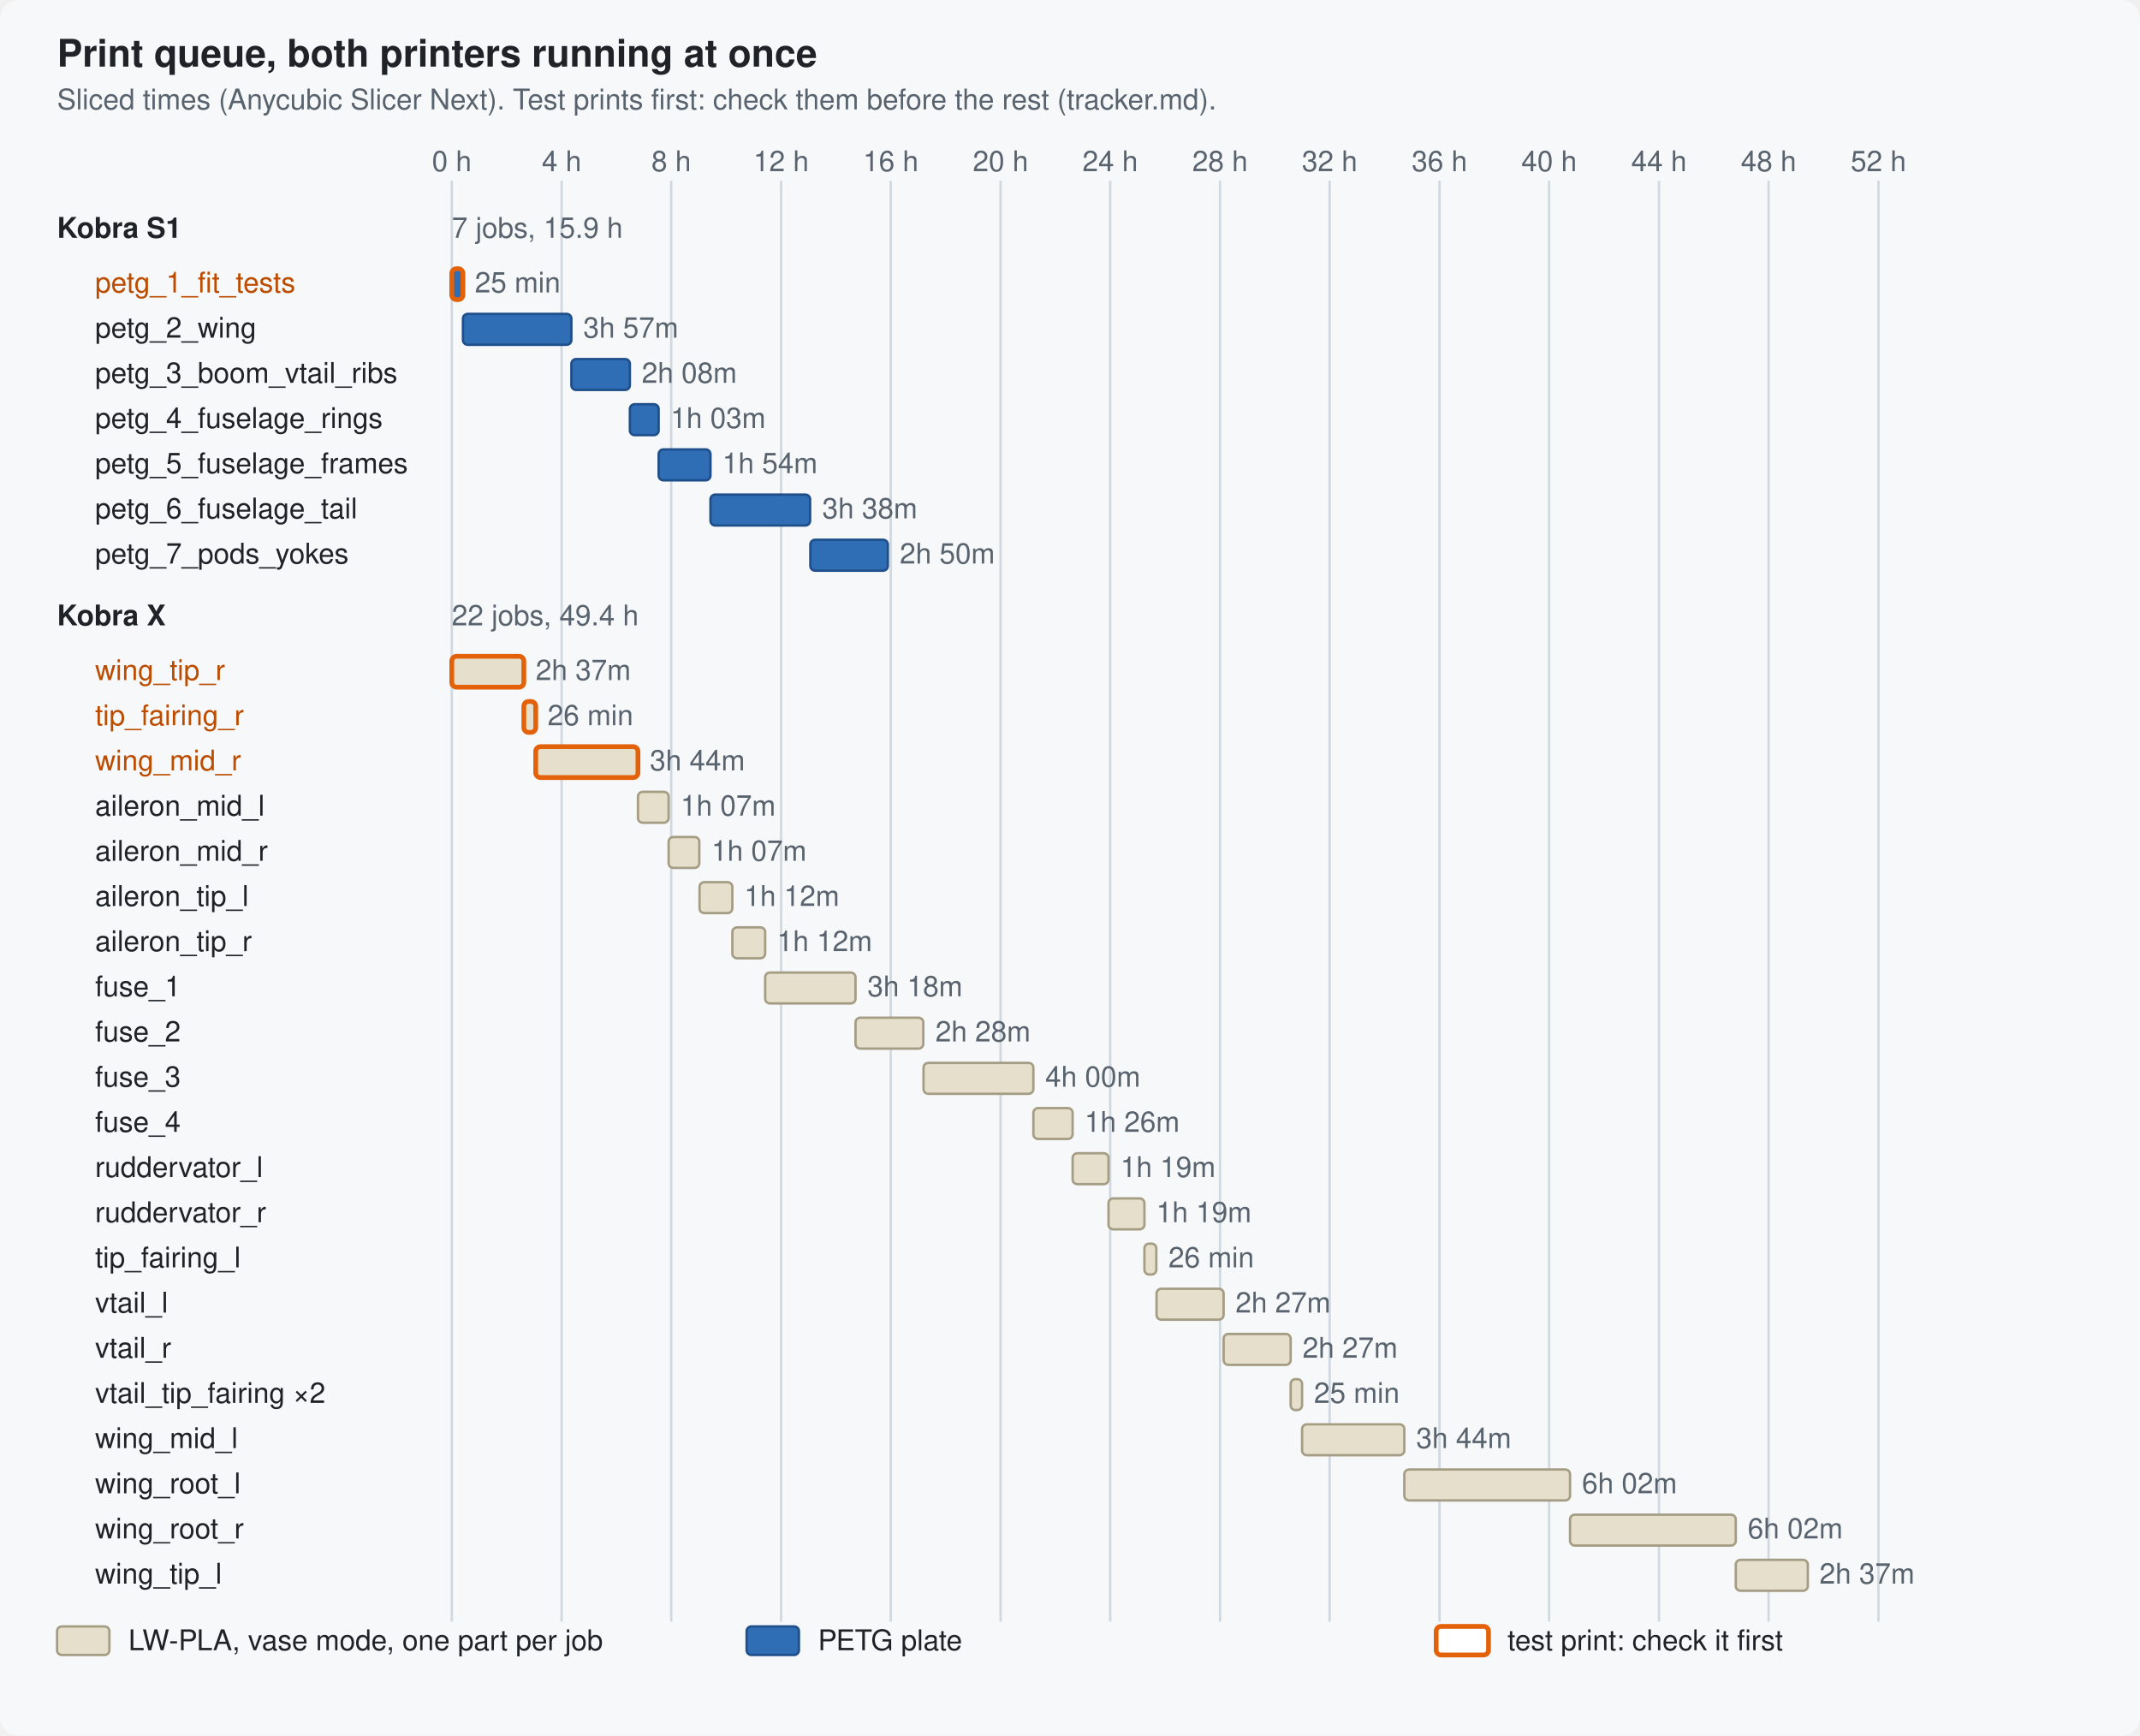
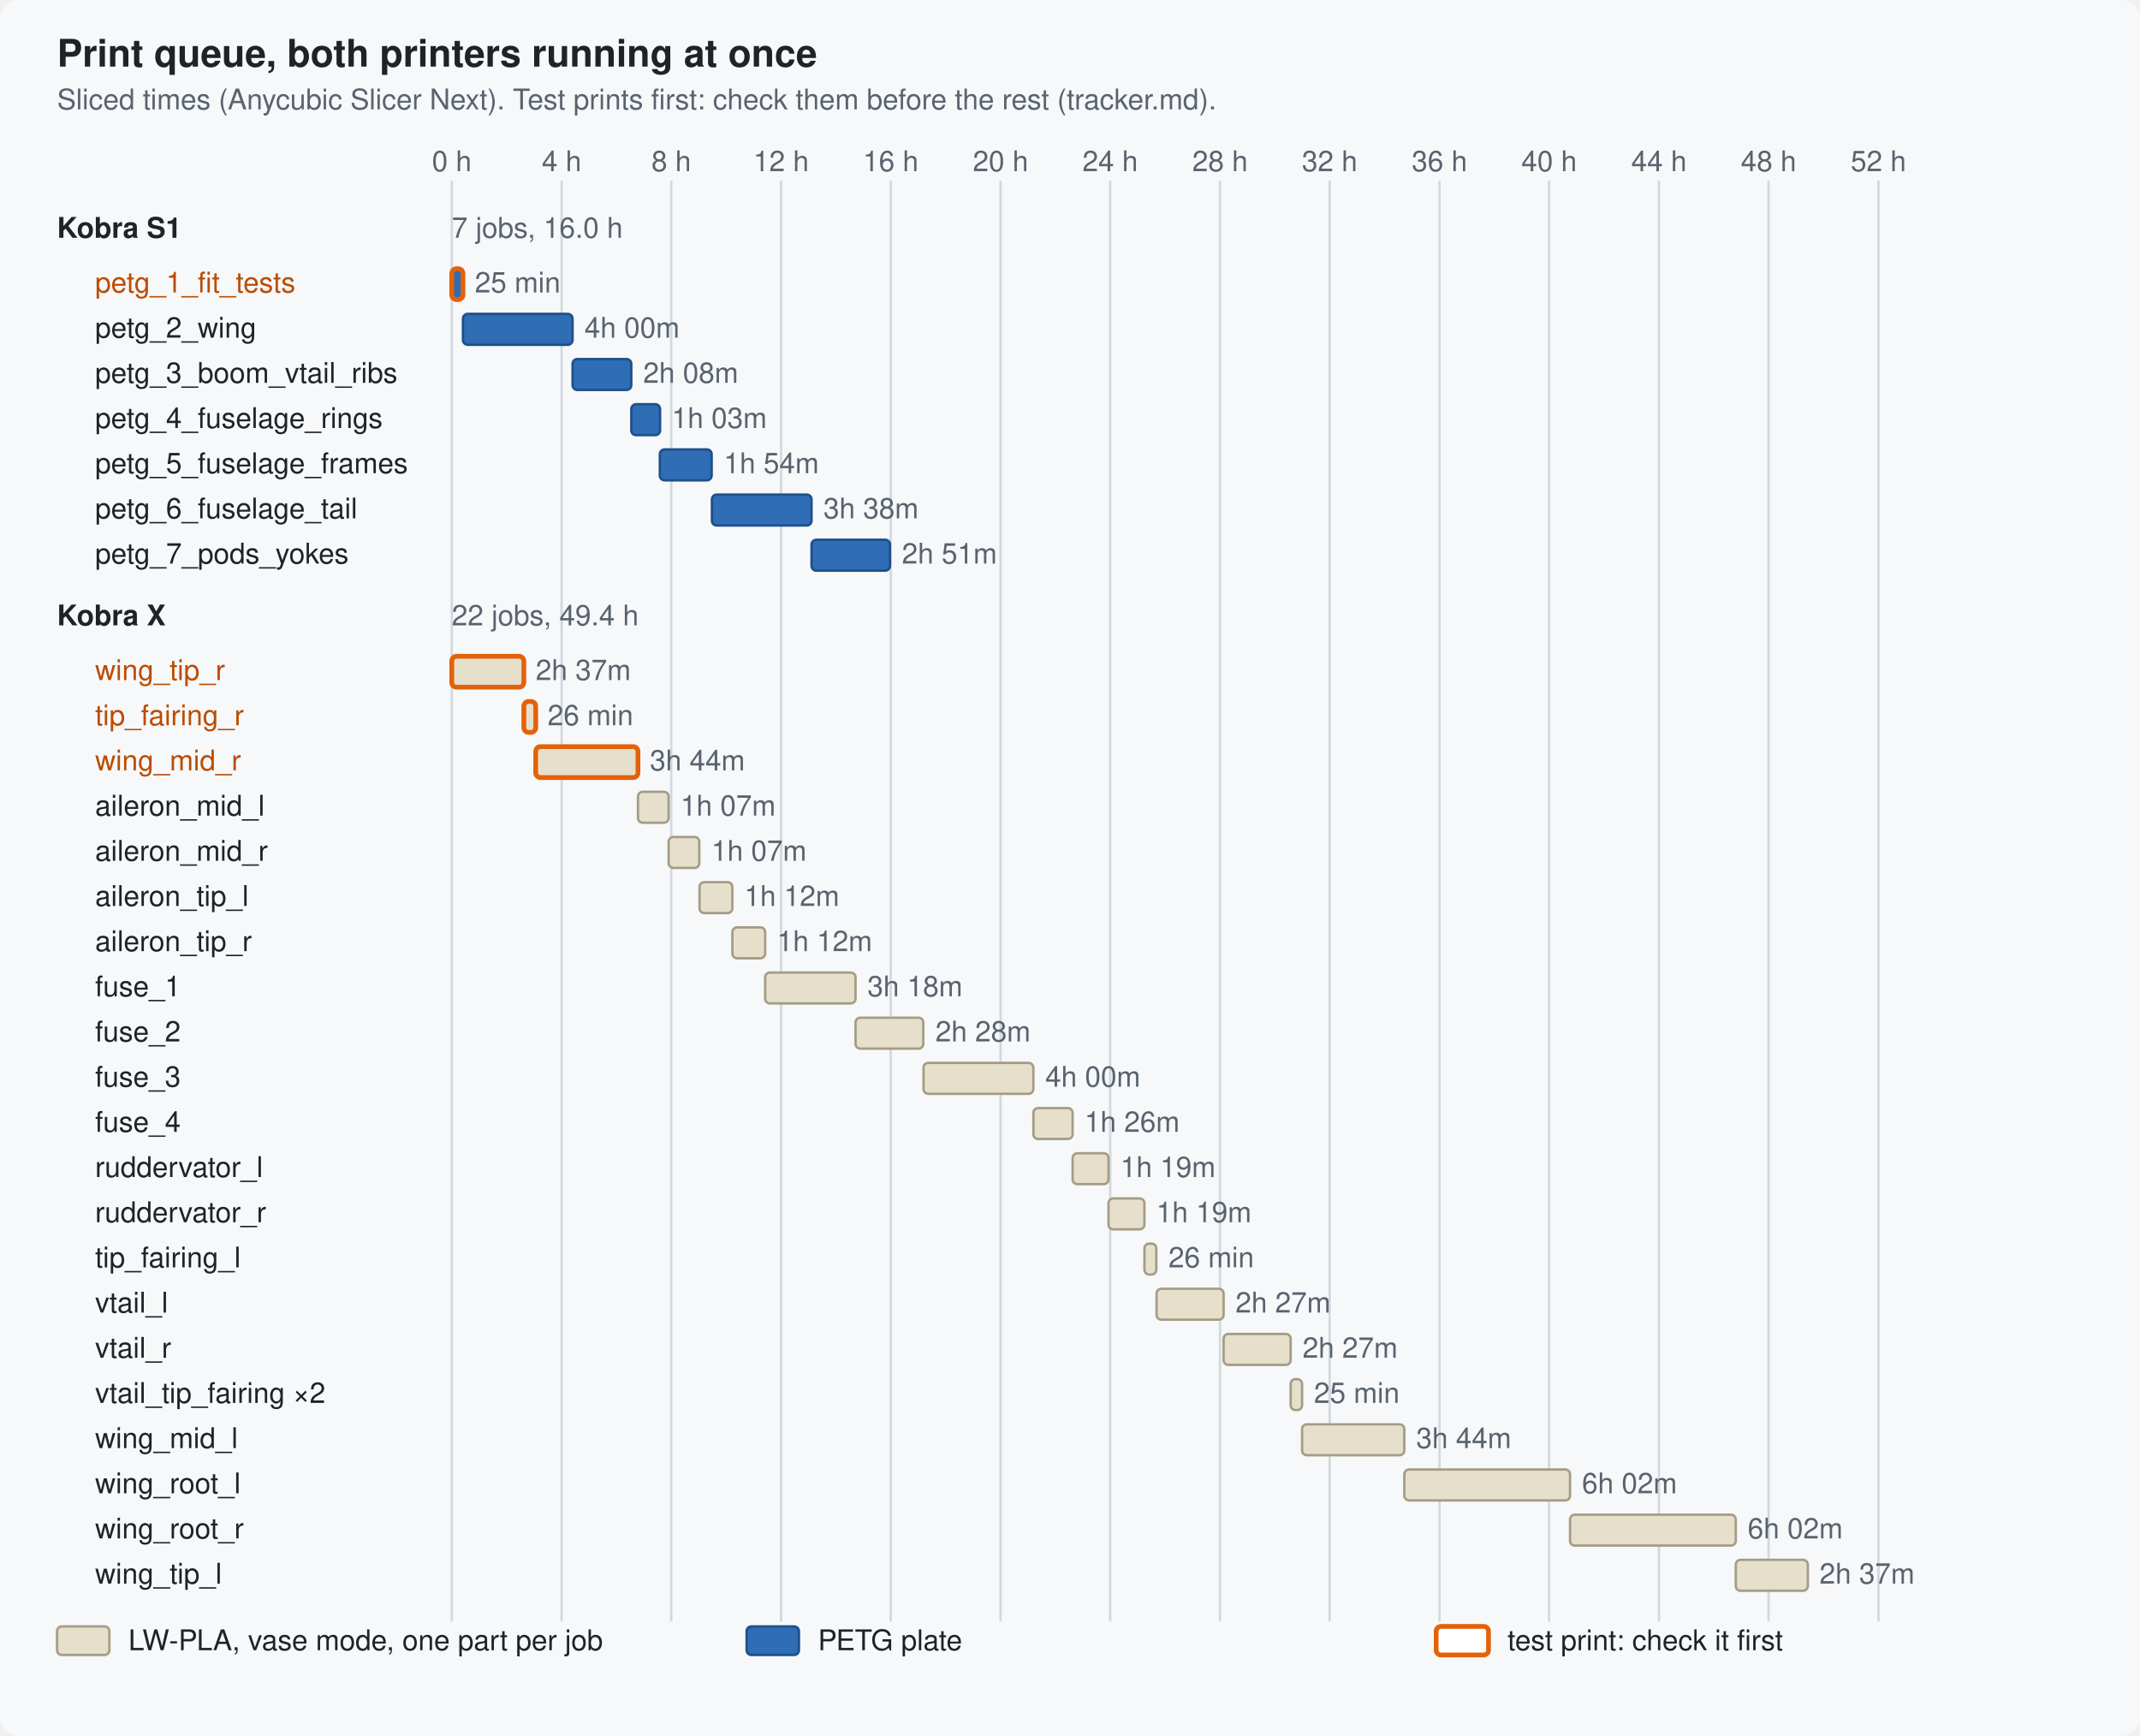
<svg xmlns="http://www.w3.org/2000/svg" width="900" height="730" viewBox="0 0 900 730" font-family="-apple-system, Segoe UI, Helvetica, Arial, sans-serif" font-size="12">
  <rect width="900" height="100%" rx="8" fill="#f6f8fa" />
  <text x="24" y="28" font-size="16" font-weight="600" fill="#1f2328">Print queue, both printers running at once</text>
  <text x="24" y="46" fill="#59636e">Sliced times (Anycubic Slicer Next). Test prints first: check them before the rest (tracker.md).</text>
  <line x1="190.0" y1="76" x2="190.0" y2="682" stroke="#d1d9e0" />
  <text x="190.0" y="72" text-anchor="middle" fill="#59636e">0 h</text>
  <line x1="236.2" y1="76" x2="236.2" y2="682" stroke="#d1d9e0" />
  <text x="236.2" y="72" text-anchor="middle" fill="#59636e">4 h</text>
  <line x1="282.3" y1="76" x2="282.3" y2="682" stroke="#d1d9e0" />
  <text x="282.3" y="72" text-anchor="middle" fill="#59636e">8 h</text>
  <line x1="328.5" y1="76" x2="328.5" y2="682" stroke="#d1d9e0" />
  <text x="328.5" y="72" text-anchor="middle" fill="#59636e">12 h</text>
  <line x1="374.6" y1="76" x2="374.6" y2="682" stroke="#d1d9e0" />
  <text x="374.6" y="72" text-anchor="middle" fill="#59636e">16 h</text>
  <line x1="420.8" y1="76" x2="420.8" y2="682" stroke="#d1d9e0" />
  <text x="420.8" y="72" text-anchor="middle" fill="#59636e">20 h</text>
  <line x1="466.9" y1="76" x2="466.9" y2="682" stroke="#d1d9e0" />
  <text x="466.9" y="72" text-anchor="middle" fill="#59636e">24 h</text>
  <line x1="513.1" y1="76" x2="513.1" y2="682" stroke="#d1d9e0" />
  <text x="513.1" y="72" text-anchor="middle" fill="#59636e">28 h</text>
  <line x1="559.2" y1="76" x2="559.2" y2="682" stroke="#d1d9e0" />
  <text x="559.2" y="72" text-anchor="middle" fill="#59636e">32 h</text>
  <line x1="605.4" y1="76" x2="605.4" y2="682" stroke="#d1d9e0" />
  <text x="605.4" y="72" text-anchor="middle" fill="#59636e">36 h</text>
  <line x1="651.5" y1="76" x2="651.5" y2="682" stroke="#d1d9e0" />
  <text x="651.5" y="72" text-anchor="middle" fill="#59636e">40 h</text>
  <line x1="697.7" y1="76" x2="697.7" y2="682" stroke="#d1d9e0" />
  <text x="697.7" y="72" text-anchor="middle" fill="#59636e">44 h</text>
  <line x1="743.8" y1="76" x2="743.8" y2="682" stroke="#d1d9e0" />
  <text x="743.8" y="72" text-anchor="middle" fill="#59636e">48 h</text>
  <line x1="790.0" y1="76" x2="790.0" y2="682" stroke="#d1d9e0" />
  <text x="790.0" y="72" text-anchor="middle" fill="#59636e">52 h</text>
  <text x="24" y="100" font-weight="600" fill="#1f2328">Kobra S1</text>
-   <text x="190" y="100" fill="#59636e">7 jobs, 15.9 h</text>
+   <text x="190" y="100" fill="#59636e">7 jobs, 16.0 h</text>
  <text x="40" y="123" fill="#bc4c00">petg_1_fit_tests</text>
  <rect x="190.0" y="113" width="4.7" height="13" rx="2" fill="#2f6db5" stroke="#e36209" stroke-width="2" />
  <text x="199.7" y="123" fill="#59636e">25 min</text>
  <text x="40" y="142" fill="#1f2328">petg_2_wing</text>
-   <rect x="194.7" y="132" width="45.6" height="13" rx="2" fill="#2f6db5" stroke="#1f4f8a" stroke-width="1" />
-   <text x="245.3" y="142" fill="#59636e">3h 57m</text>
+   <rect x="194.7" y="132" width="46.1" height="13" rx="2" fill="#2f6db5" stroke="#1f4f8a" stroke-width="1" />
+   <text x="245.8" y="142" fill="#59636e">4h 00m</text>
  <text x="40" y="161" fill="#1f2328">petg_3_boom_vtail_ribs</text>
-   <rect x="240.3" y="151" width="24.6" height="13" rx="2" fill="#2f6db5" stroke="#1f4f8a" stroke-width="1" />
-   <text x="269.9" y="161" fill="#59636e">2h 08m</text>
+   <rect x="240.8" y="151" width="24.7" height="13" rx="2" fill="#2f6db5" stroke="#1f4f8a" stroke-width="1" />
+   <text x="270.5" y="161" fill="#59636e">2h 08m</text>
  <text x="40" y="180" fill="#1f2328">petg_4_fuselage_rings</text>
-   <rect x="264.9" y="170" width="12.1" height="13" rx="2" fill="#2f6db5" stroke="#1f4f8a" stroke-width="1" />
-   <text x="282.0" y="180" fill="#59636e">1h 03m</text>
+   <rect x="265.5" y="170" width="12.1" height="13" rx="2" fill="#2f6db5" stroke="#1f4f8a" stroke-width="1" />
+   <text x="282.5" y="180" fill="#59636e">1h 03m</text>
  <text x="40" y="199" fill="#1f2328">petg_5_fuselage_frames</text>
-   <rect x="277.0" y="189" width="21.8" height="13" rx="2" fill="#2f6db5" stroke="#1f4f8a" stroke-width="1" />
-   <text x="303.8" y="199" fill="#59636e">1h 54m</text>
+   <rect x="277.5" y="189" width="21.8" height="13" rx="2" fill="#2f6db5" stroke="#1f4f8a" stroke-width="1" />
+   <text x="304.4" y="199" fill="#59636e">1h 54m</text>
  <text x="40" y="218" fill="#1f2328">petg_6_fuselage_tail</text>
-   <rect x="298.8" y="208" width="41.9" height="13" rx="2" fill="#2f6db5" stroke="#1f4f8a" stroke-width="1" />
-   <text x="345.8" y="218" fill="#59636e">3h 38m</text>
+   <rect x="299.4" y="208" width="41.9" height="13" rx="2" fill="#2f6db5" stroke="#1f4f8a" stroke-width="1" />
+   <text x="346.3" y="218" fill="#59636e">3h 38m</text>
  <text x="40" y="237" fill="#1f2328">petg_7_pods_yokes</text>
-   <rect x="340.8" y="227" width="32.6" height="13" rx="2" fill="#2f6db5" stroke="#1f4f8a" stroke-width="1" />
-   <text x="378.4" y="237" fill="#59636e">2h 50m</text>
+   <rect x="341.3" y="227" width="33.0" height="13" rx="2" fill="#2f6db5" stroke="#1f4f8a" stroke-width="1" />
+   <text x="379.3" y="237" fill="#59636e">2h 51m</text>
  <text x="24" y="263" font-weight="600" fill="#1f2328">Kobra X</text>
  <text x="190" y="263" fill="#59636e">22 jobs, 49.4 h</text>
  <text x="40" y="286" fill="#bc4c00">wing_tip_r</text>
  <rect x="190.0" y="276" width="30.3" height="13" rx="2" fill="#e6dfcc" stroke="#e36209" stroke-width="2" />
  <text x="225.3" y="286" fill="#59636e">2h 37m</text>
  <text x="40" y="305" fill="#bc4c00">tip_fairing_r</text>
  <rect x="220.3" y="295" width="5.0" height="13" rx="2" fill="#e6dfcc" stroke="#e36209" stroke-width="2" />
  <text x="230.3" y="305" fill="#59636e">26 min</text>
  <text x="40" y="324" fill="#bc4c00">wing_mid_r</text>
  <rect x="225.3" y="314" width="43.0" height="13" rx="2" fill="#e6dfcc" stroke="#e36209" stroke-width="2" />
  <text x="273.3" y="324" fill="#59636e">3h 44m</text>
  <text x="40" y="343" fill="#1f2328">aileron_mid_l</text>
  <rect x="268.3" y="333" width="12.9" height="13" rx="2" fill="#e6dfcc" stroke="#a59c84" stroke-width="1" />
  <text x="286.2" y="343" fill="#59636e">1h 07m</text>
  <text x="40" y="362" fill="#1f2328">aileron_mid_r</text>
  <rect x="281.2" y="352" width="12.9" height="13" rx="2" fill="#e6dfcc" stroke="#a59c84" stroke-width="1" />
  <text x="299.2" y="362" fill="#59636e">1h 07m</text>
  <text x="40" y="381" fill="#1f2328">aileron_tip_l</text>
  <rect x="294.2" y="371" width="13.8" height="13" rx="2" fill="#e6dfcc" stroke="#a59c84" stroke-width="1" />
  <text x="313.0" y="381" fill="#59636e">1h 12m</text>
  <text x="40" y="400" fill="#1f2328">aileron_tip_r</text>
  <rect x="308.0" y="390" width="13.8" height="13" rx="2" fill="#e6dfcc" stroke="#a59c84" stroke-width="1" />
  <text x="326.8" y="400" fill="#59636e">1h 12m</text>
  <text x="40" y="419" fill="#1f2328">fuse_1</text>
  <rect x="321.8" y="409" width="38.0" height="13" rx="2" fill="#e6dfcc" stroke="#a59c84" stroke-width="1" />
  <text x="364.8" y="419" fill="#59636e">3h 18m</text>
  <text x="40" y="438" fill="#1f2328">fuse_2</text>
  <rect x="359.8" y="428" width="28.5" height="13" rx="2" fill="#e6dfcc" stroke="#a59c84" stroke-width="1" />
  <text x="393.4" y="438" fill="#59636e">2h 28m</text>
  <text x="40" y="457" fill="#1f2328">fuse_3</text>
  <rect x="388.4" y="447" width="46.2" height="13" rx="2" fill="#e6dfcc" stroke="#a59c84" stroke-width="1" />
  <text x="439.6" y="457" fill="#59636e">4h 00m</text>
  <text x="40" y="476" fill="#1f2328">fuse_4</text>
  <rect x="434.6" y="466" width="16.5" height="13" rx="2" fill="#e6dfcc" stroke="#a59c84" stroke-width="1" />
  <text x="456.1" y="476" fill="#59636e">1h 26m</text>
  <text x="40" y="495" fill="#1f2328">ruddervator_l</text>
  <rect x="451.1" y="485" width="15.1" height="13" rx="2" fill="#e6dfcc" stroke="#a59c84" stroke-width="1" />
  <text x="471.2" y="495" fill="#59636e">1h 19m</text>
  <text x="40" y="514" fill="#1f2328">ruddervator_r</text>
  <rect x="466.2" y="504" width="15.1" height="13" rx="2" fill="#e6dfcc" stroke="#a59c84" stroke-width="1" />
  <text x="486.3" y="514" fill="#59636e">1h 19m</text>
  <text x="40" y="533" fill="#1f2328">tip_fairing_l</text>
  <rect x="481.3" y="523" width="5.0" height="13" rx="2" fill="#e6dfcc" stroke="#a59c84" stroke-width="1" />
  <text x="491.4" y="533" fill="#59636e">26 min</text>
  <text x="40" y="552" fill="#1f2328">vtail_l</text>
  <rect x="486.4" y="542" width="28.2" height="13" rx="2" fill="#e6dfcc" stroke="#a59c84" stroke-width="1" />
  <text x="519.6" y="552" fill="#59636e">2h 27m</text>
  <text x="40" y="571" fill="#1f2328">vtail_r</text>
  <rect x="514.6" y="561" width="28.2" height="13" rx="2" fill="#e6dfcc" stroke="#a59c84" stroke-width="1" />
  <text x="547.8" y="571" fill="#59636e">2h 27m</text>
  <text x="40" y="590" fill="#1f2328">vtail_tip_fairing ×2</text>
  <rect x="542.8" y="580" width="4.8" height="13" rx="2" fill="#e6dfcc" stroke="#a59c84" stroke-width="1" />
  <text x="552.6" y="590" fill="#59636e">25 min</text>
  <text x="40" y="609" fill="#1f2328">wing_mid_l</text>
  <rect x="547.6" y="599" width="43.0" height="13" rx="2" fill="#e6dfcc" stroke="#a59c84" stroke-width="1" />
  <text x="595.6" y="609" fill="#59636e">3h 44m</text>
  <text x="40" y="628" fill="#1f2328">wing_root_l</text>
  <rect x="590.6" y="618" width="69.7" height="13" rx="2" fill="#e6dfcc" stroke="#a59c84" stroke-width="1" />
  <text x="665.3" y="628" fill="#59636e">6h 02m</text>
  <text x="40" y="647" fill="#1f2328">wing_root_r</text>
  <rect x="660.3" y="637" width="69.7" height="13" rx="2" fill="#e6dfcc" stroke="#a59c84" stroke-width="1" />
  <text x="735.0" y="647" fill="#59636e">6h 02m</text>
  <text x="40" y="666" fill="#1f2328">wing_tip_l</text>
  <rect x="730.0" y="656" width="30.3" height="13" rx="2" fill="#e6dfcc" stroke="#a59c84" stroke-width="1" />
  <text x="765.2" y="666" fill="#59636e">2h 37m</text>
  <rect x="24" y="684" width="22" height="12" rx="2" fill="#e6dfcc" stroke="#a59c84" stroke-width="1" />
  <text x="54" y="694" fill="#1f2328">LW-PLA, vase mode, one part per job</text>
  <rect x="314" y="684" width="22" height="12" rx="2" fill="#2f6db5" stroke="#1f4f8a" stroke-width="1" />
  <text x="344" y="694" fill="#1f2328">PETG plate</text>
  <rect x="604" y="684" width="22" height="12" rx="2" fill="#ffffff" stroke="#e36209" stroke-width="2" />
  <text x="634" y="694" fill="#1f2328">test print: check it first</text>
</svg>
